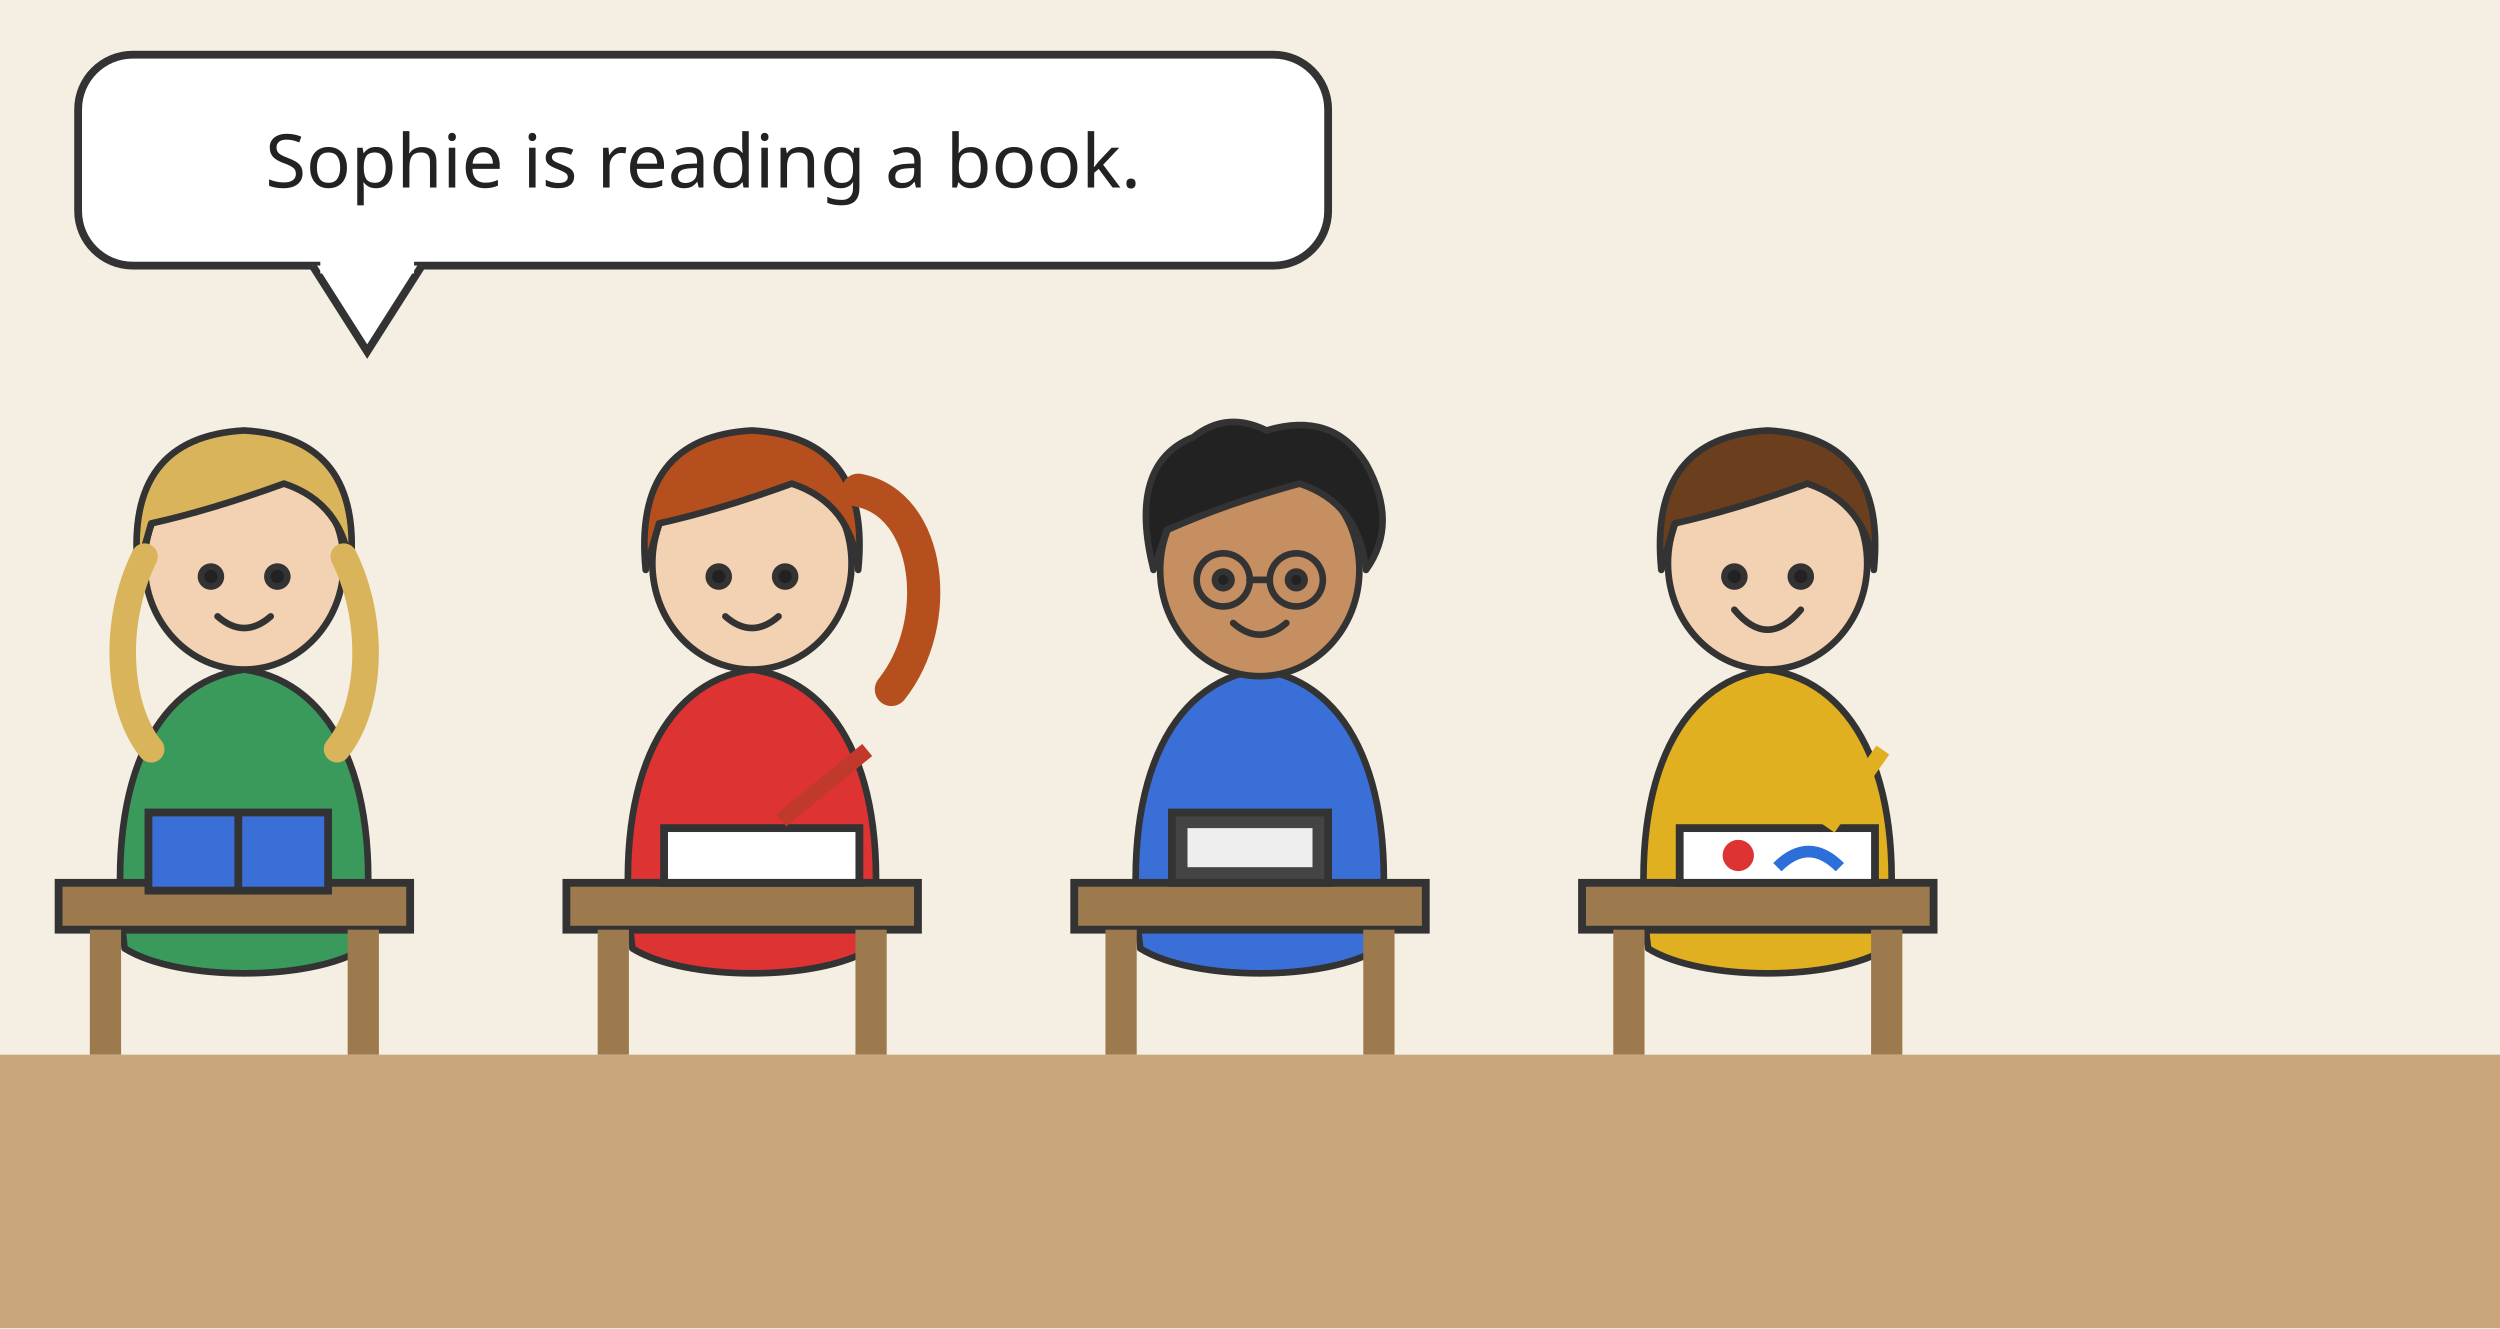
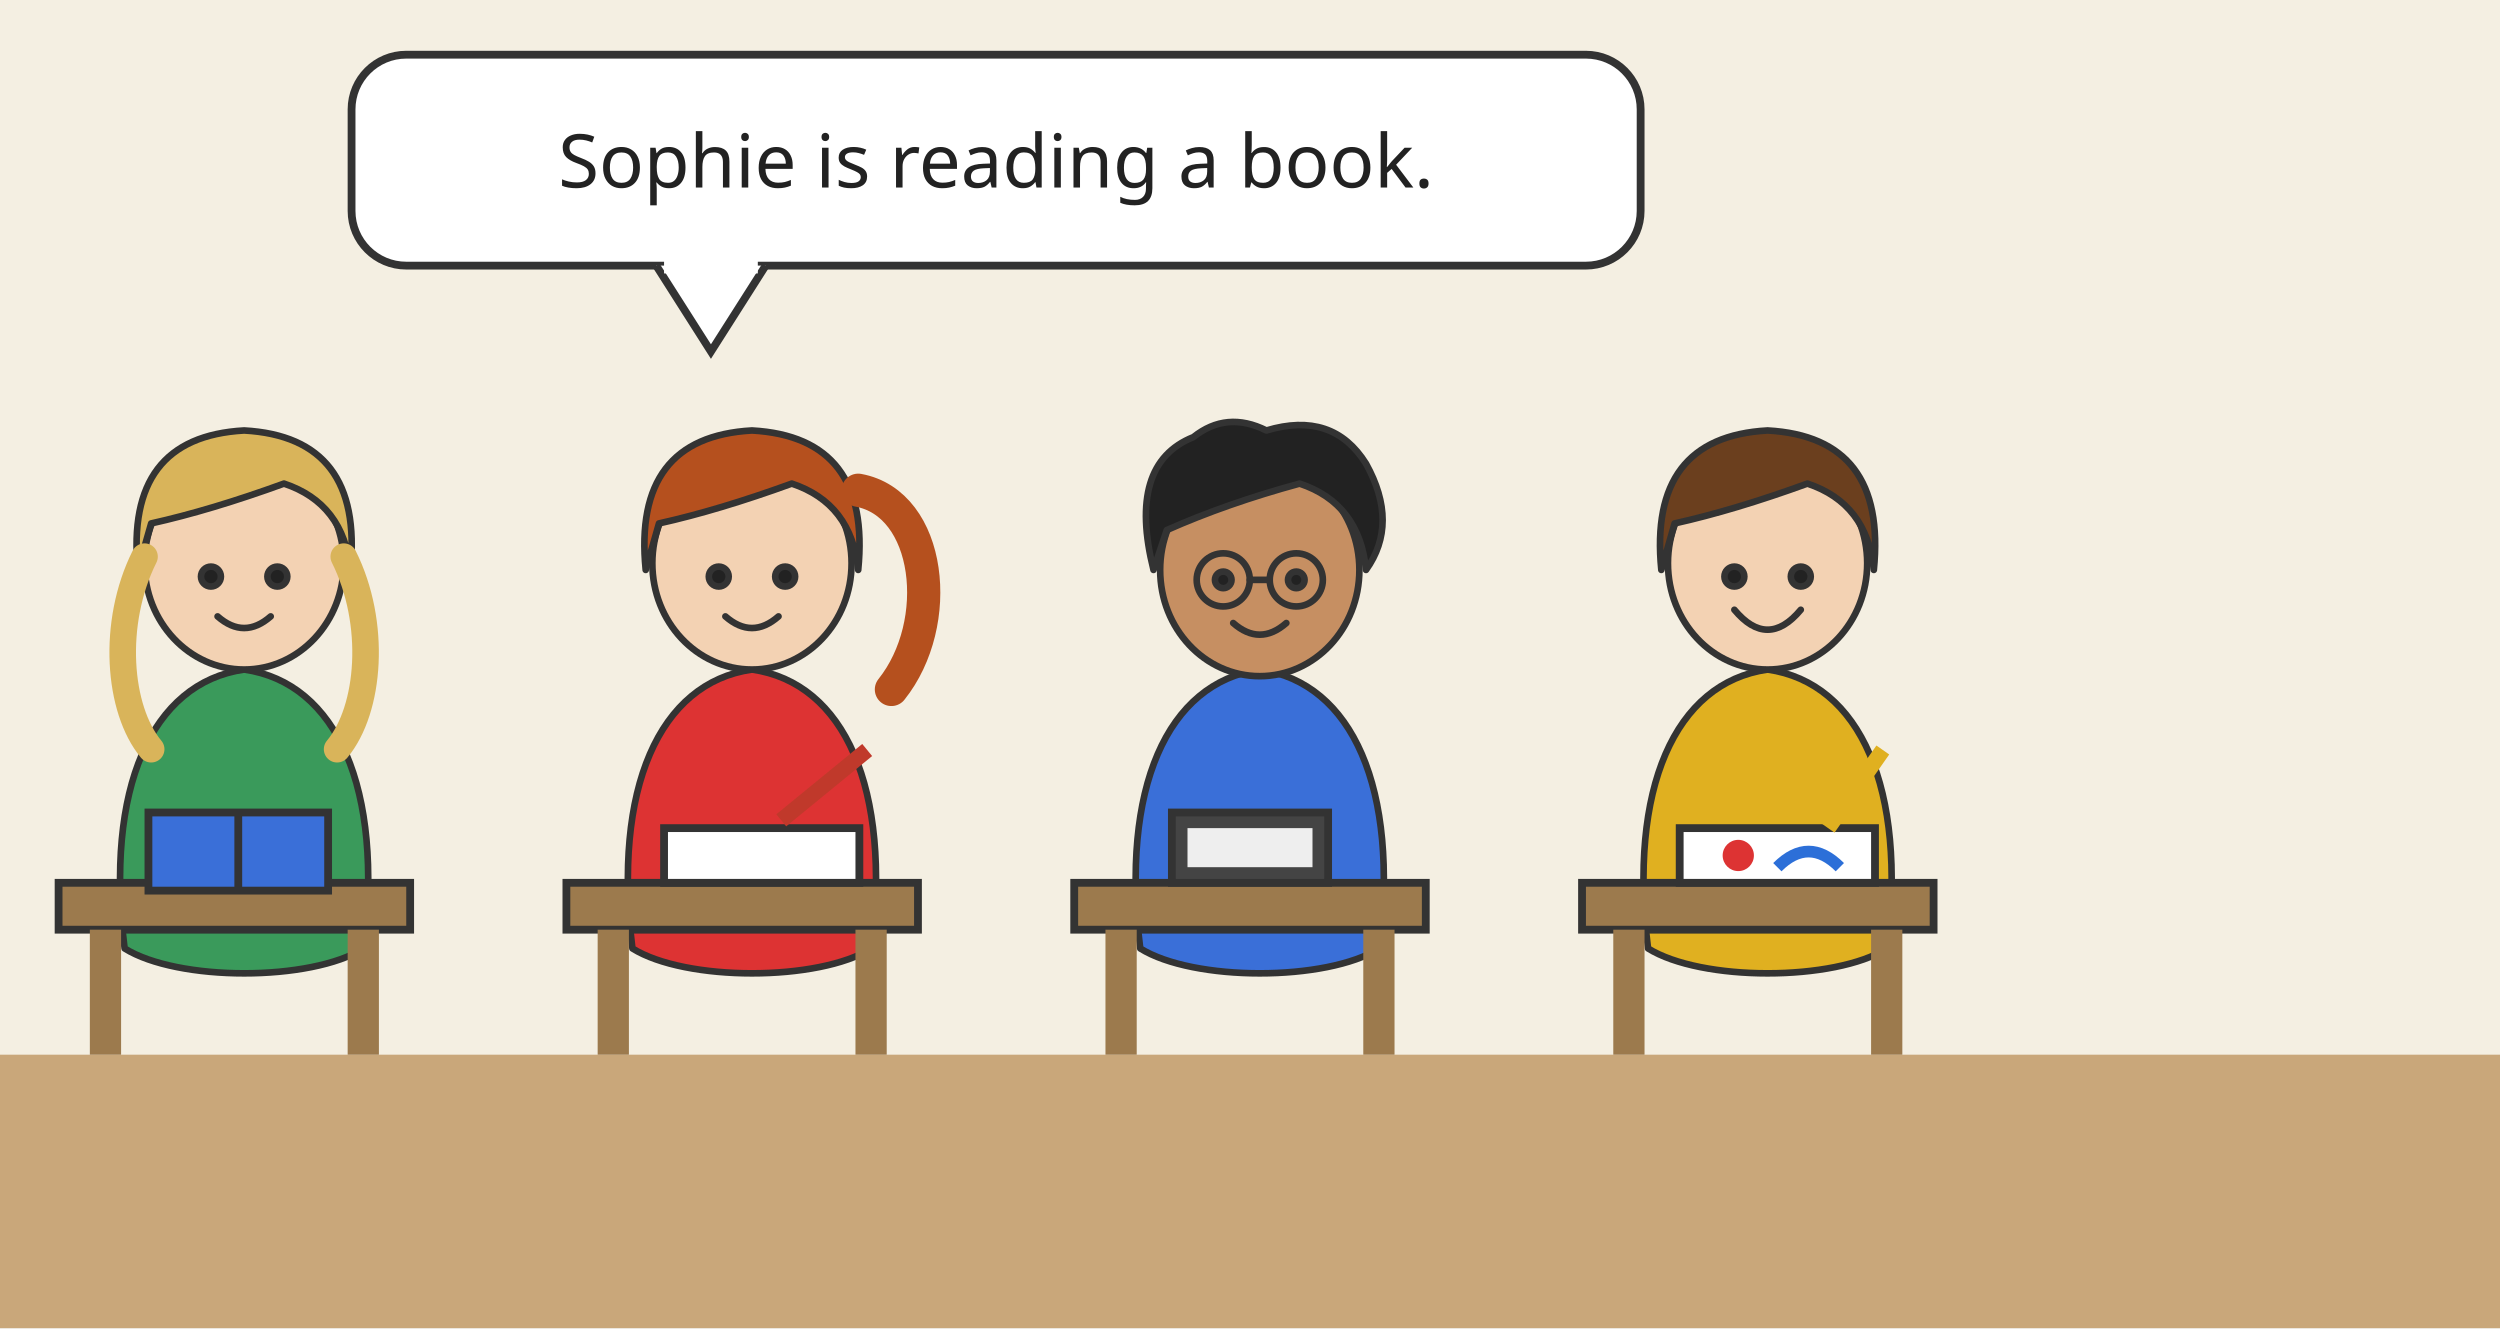
<svg xmlns="http://www.w3.org/2000/svg" viewBox="0 0 640 340" role="img">
  <defs>
    <g id="sophie" stroke="#333" stroke-width="2" stroke-linejoin="round" stroke-linecap="round">
      <path d="M14 168 C8 120 22 88 50 84 C78 88 92 120 86 168 C70 178 30 178 14 168 Z" fill="#3a9a5b" />
      <ellipse cx="50" cy="52" rx="30" ry="32" fill="#f3d2b3" />
      <path d="M18 54 Q14 14 50 12 Q86 14 82 54 Q80 34 62 28 Q40 36 22 40 Z" fill="#d9b45a" />
      <path d="M20 50 C10 70 12 96 22 108" fill="none" stroke="#d9b45a" stroke-width="8" />
      <path d="M80 50 C90 70 88 96 78 108" fill="none" stroke="#d9b45a" stroke-width="8" />
      <circle cx="40" cy="56" r="3" fill="#222" />
      <circle cx="60" cy="56" r="3" fill="#222" />
      <path d="M42 68 Q50 75 58 68" fill="none" />
    </g>
    <g id="ellie" stroke="#333" stroke-width="2" stroke-linejoin="round" stroke-linecap="round">
      <path d="M14 168 C8 120 22 88 50 84 C78 88 92 120 86 168 C70 178 30 178 14 168 Z" fill="#d33" />
      <ellipse cx="50" cy="52" rx="30" ry="32" fill="#f3d2b3" />
      <path d="M18 54 Q14 14 50 12 Q86 14 82 54 Q80 34 62 28 Q40 36 22 40 Z" fill="#b5501e" />
      <path d="M82 30 C104 34 108 70 92 90" fill="none" stroke="#b5501e" stroke-width="10" />
      <circle cx="40" cy="56" r="3" fill="#222" />
      <circle cx="60" cy="56" r="3" fill="#222" />
      <path d="M42 68 Q50 75 58 68" fill="none" />
    </g>
    <g id="peter" stroke="#333" stroke-width="2" stroke-linejoin="round" stroke-linecap="round">
      <path d="M14 168 C8 120 22 88 50 84 C78 88 92 120 86 168 C70 178 30 178 14 168 Z" fill="#e0b020" />
      <ellipse cx="50" cy="52" rx="30" ry="32" fill="#f3d2b3" />
      <path d="M18 54 Q14 14 50 12 Q86 14 82 54 Q80 34 62 28 Q40 36 22 40 Z" fill="#6b3f1e" />
      <circle cx="40" cy="56" r="3" fill="#222" />
      <circle cx="60" cy="56" r="3" fill="#222" />
      <path d="M40 66 Q50 78 60 66" fill="none" />
    </g>
    <g id="amir" stroke="#333" stroke-width="2" stroke-linejoin="round" stroke-linecap="round">
      <path d="M14 168 C8 120 22 88 50 84 C78 88 92 120 86 168 C70 178 30 178 14 168 Z" fill="#3a6fd8" />
      <ellipse cx="50" cy="54" rx="30" ry="32" fill="#c68f62" />
      <path d="M18 54 Q10 22 30 14 Q40 6 52 12 Q72 6 82 22 Q92 40 82 54 Q80 34 62 28 Q40 34 22 42 Z" fill="#222" />
      <circle cx="39" cy="57" r="8" fill="none" />
      <circle cx="61" cy="57" r="8" fill="none" />
      <path d="M47 57 L53 57" fill="none" />
      <circle cx="39" cy="57" r="2.5" fill="#222" />
      <circle cx="61" cy="57" r="2.5" fill="#222" />
      <path d="M42 70 Q50 77 58 70" fill="none" />
    </g>
  </defs>
  <rect width="640" height="340" fill="#f4efe2" />
  <rect y="270" width="640" height="70" fill="#c9a77a" />
  <use href="#sophie" transform="translate(20,100) scale(0.85)" />
  <rect x="15" y="226" width="90" height="12" fill="#9c7a4d" stroke="#333" stroke-width="2" />
  <rect x="23" y="238" width="8" height="32" fill="#9c7a4d" />
  <rect x="89" y="238" width="8" height="32" fill="#9c7a4d" />
  <use href="#ellie" transform="translate(150,100) scale(0.85)" />
  <rect x="145" y="226" width="90" height="12" fill="#9c7a4d" stroke="#333" stroke-width="2" />
  <rect x="153" y="238" width="8" height="32" fill="#9c7a4d" />
  <rect x="219" y="238" width="8" height="32" fill="#9c7a4d" />
  <use href="#amir" transform="translate(280,100) scale(0.85)" />
  <rect x="275" y="226" width="90" height="12" fill="#9c7a4d" stroke="#333" stroke-width="2" />
  <rect x="283" y="238" width="8" height="32" fill="#9c7a4d" />
  <rect x="349" y="238" width="8" height="32" fill="#9c7a4d" />
  <use href="#peter" transform="translate(410,100) scale(0.85)" />
  <rect x="405" y="226" width="90" height="12" fill="#9c7a4d" stroke="#333" stroke-width="2" />
  <rect x="413" y="238" width="8" height="32" fill="#9c7a4d" />
  <rect x="479" y="238" width="8" height="32" fill="#9c7a4d" />
  <rect x="38" y="208" width="46" height="20" fill="#3a6fd8" stroke="#333" stroke-width="2" />
  <line x1="61" y1="208" x2="61" y2="228" stroke="#333" stroke-width="2" />
  <rect x="170" y="212" width="50" height="14" fill="#fff" stroke="#333" stroke-width="2" />
  <path d="M200 210 l22 -18" stroke="#c0392b" stroke-width="4" />
  <rect x="300" y="208" width="40" height="18" fill="#444" stroke="#333" stroke-width="2" />
  <rect x="304" y="212" width="32" height="10" fill="#eee" />
  <rect x="430" y="212" width="50" height="14" fill="#fff" stroke="#333" stroke-width="2" />
  <circle cx="445" cy="219" r="4" fill="#d33" />
  <path d="M455 222 q8 -8 16 0" fill="none" stroke="#2c6fd8" stroke-width="3" />
  <path d="M482 192 l-14 20" stroke="#e0b020" stroke-width="4" />
-   <rect x="20" y="14" width="320" height="54" rx="14" fill="#fff" stroke="#333" stroke-width="2" />
-   <path d="M80 68 l14 22 l14 -22" fill="#fff" stroke="#333" stroke-width="2" />
-   <rect x="82" y="64" width="24" height="6" fill="#fff" />
-   <text x="180.0" y="48" text-anchor="middle" font-family="sans-serif" font-size="19" fill="#222">Sophie is reading a book.</text>
+   <rect x="90" y="14" width="330" height="54" rx="14" fill="#fff" stroke="#333" stroke-width="2" />
+   <path d="M168 68 l14 22 l14 -22" fill="#fff" stroke="#333" stroke-width="2" />
+   <rect x="170" y="64" width="24" height="6" fill="#fff" />
+   <text x="255" y="48" text-anchor="middle" font-family="sans-serif" font-size="19" fill="#222">Sophie is reading a book.</text>
</svg>
